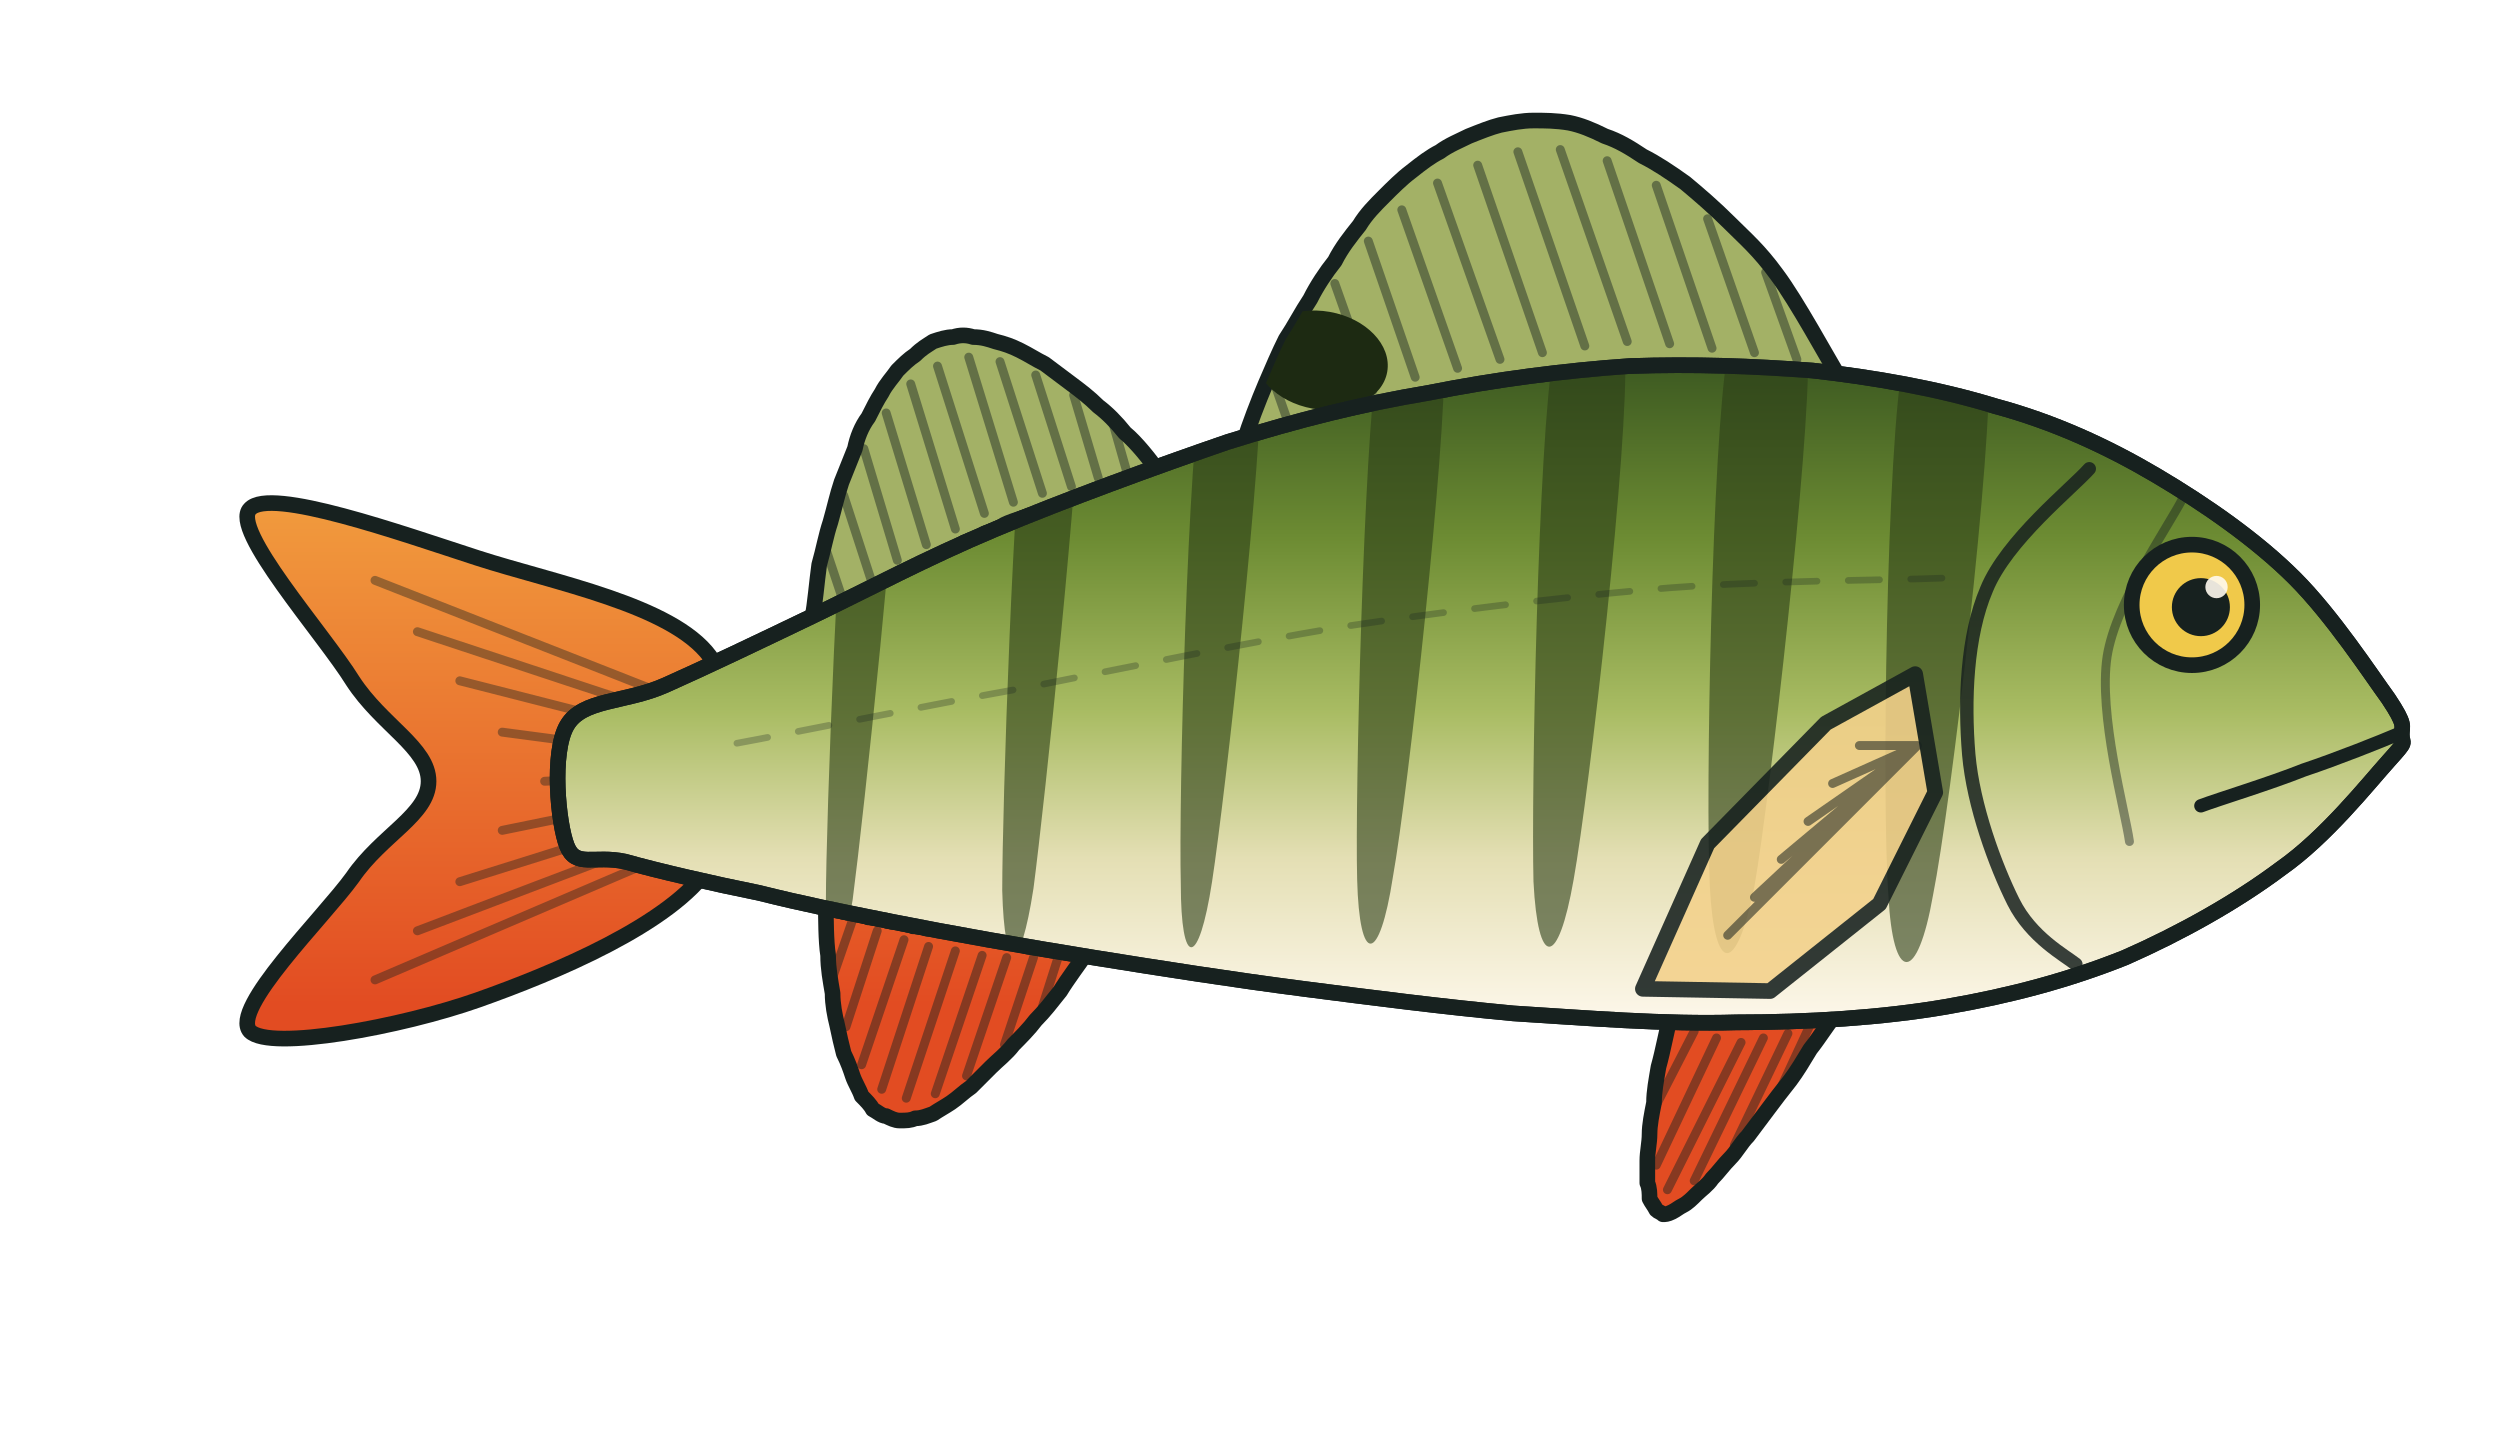
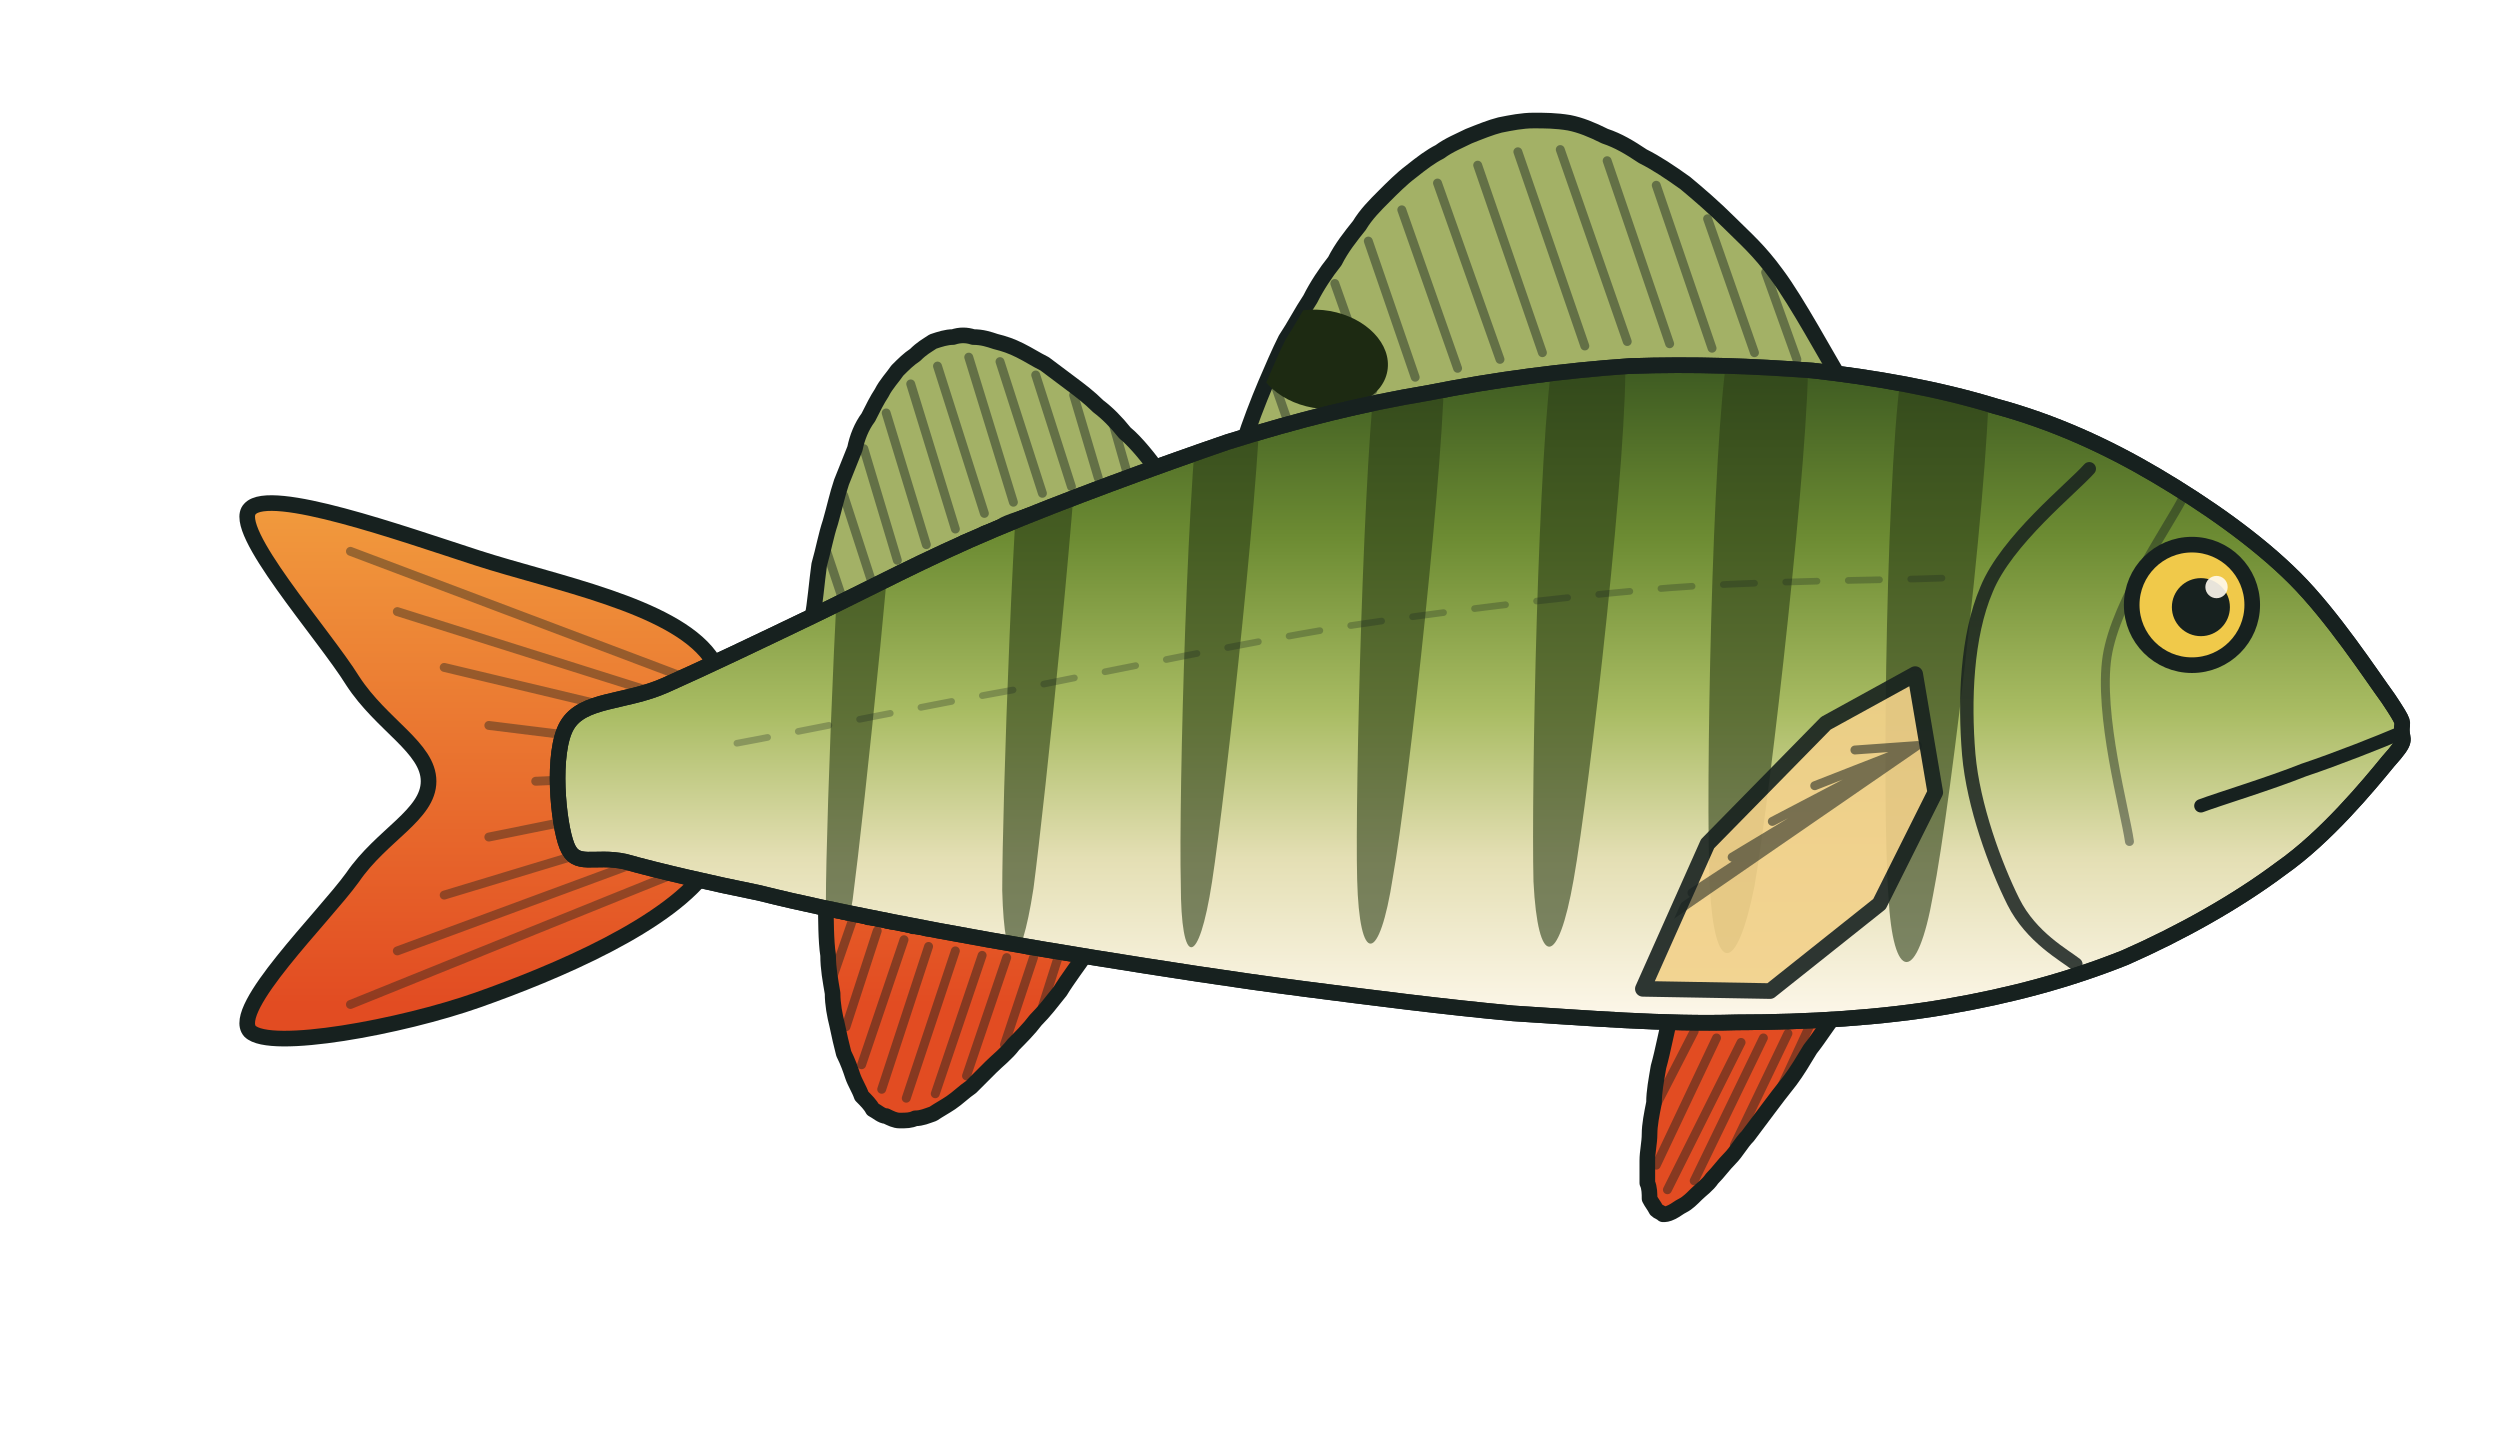
<svg xmlns="http://www.w3.org/2000/svg" viewBox="0 0 1120 640" width="1120" height="640">
  <g transform="translate(1070,330) scale(-1,1)">
    <defs>
      <linearGradient id="hud8" x1="0" y1="-166" x2="0" y2="132" gradientUnits="userSpaceOnUse">
        <stop offset="0" stop-color="#3D5A21" />
        <stop offset=".26" stop-color="#6D8C33" />
        <stop offset=".52" stop-color="#A9BC63" />
        <stop offset=".74" stop-color="#E4DFB4" />
        <stop offset="1" stop-color="#FFF9EE" />
      </linearGradient>
      <linearGradient id="ror8" x1="0" y1="-120" x2="0" y2="120" gradientUnits="userSpaceOnUse">
        <stop offset="0" stop-color="#F2A03F" />
        <stop offset="1" stop-color="#E24C22" />
      </linearGradient>
      <clipPath id="klip8">
-         <path d="M 0,-17 C 8,-28 25,-54 42,-71 C 59,-88 82,-104 104,-117 C 126,-130 150,-141 176,-148 C 202,-156 231,-161 258,-164 C 285,-166 311,-167 340,-166 C 369,-164 400,-160 430,-154 C 460,-149 488,-142 520,-132 C 552,-121 593,-106 624,-93 C 655,-80 681,-66 706,-54 C 731,-42 754,-31 772,-23 C 790,-15 809,-17 816,-5 C 823,7 820,39 816,49 C 812,59 804,53 790,56 C 776,60 750,66 730,70 C 710,75 695,78 670,83 C 645,88 611,94 580,99 C 549,104 517,109 486,113 C 455,117 424,121 392,124 C 360,126 324,129 292,128 C 260,128 227,126 198,121 C 169,116 143,109 118,99 C 93,88 68,74 48,59 C 28,45 9,21 0,11 C -9,1 -6,4 -6,-1 C -6,-5 -8,-5 0,-17 Z" />
+         <path d="M 0,-17 C 8,-28 25,-54 42,-71 C 59,-88 82,-104 104,-117 C 126,-130 150,-141 176,-148 C 202,-156 231,-161 258,-164 C 285,-166 311,-167 340,-166 C 369,-164 400,-160 430,-154 C 460,-149 488,-142 520,-132 C 552,-121 593,-106 624,-93 C 655,-80 681,-66 706,-54 C 731,-42 754,-31 772,-23 C 790,-15 809,-17 816,-5 C 823,7 820,39 816,49 C 812,59 804,53 790,56 C 776,60 750,66 730,70 C 710,75 695,78 670,83 C 645,88 611,94 580,99 C 549,104 517,109 486,113 C 455,117 424,121 392,124 C 360,126 324,129 292,128 C 260,128 227,126 198,121 C 169,116 143,109 118,99 C 93,88 68,74 48,59 C 28,45 9,22 0,11 C -9,1 -6,2 -6,-3 C -6,-7 -8,-5 0,-17 Z" />
      </clipPath>
      <clipPath id="ryg18">
        <path d="M 246,-161 C 251,-169 265,-195 274,-207 C 282,-218 288,-223 295,-230 C 302,-237 309,-243 315,-248 C 322,-253 328,-257 334,-260 C 340,-264 345,-267 351,-269 C 357,-272 362,-274 367,-275 C 373,-276 378,-276 383,-276 C 388,-276 393,-275 398,-274 C 402,-273 407,-271 412,-269 C 416,-267 421,-265 425,-262 C 429,-260 433,-257 438,-253 C 442,-250 446,-246 450,-242 C 454,-238 458,-234 461,-229 C 465,-224 469,-219 472,-213 C 476,-208 480,-202 483,-196 C 487,-190 490,-184 494,-178 C 497,-172 500,-165 503,-158 C 506,-151 511,-138 512,-134 C 513,-130 514,-133 512,-134 C 510,-134 502,-136 497,-138 C 492,-139 487,-140 482,-141 C 478,-143 473,-144 468,-145 C 463,-146 458,-148 453,-149 C 448,-150 443,-151 438,-152 C 433,-153 428,-154 423,-155 C 418,-156 413,-157 409,-157 C 404,-158 399,-159 394,-159 C 389,-160 384,-161 379,-161 C 374,-162 369,-162 364,-163 C 359,-164 354,-164 349,-165 C 345,-165 340,-166 335,-166 C 330,-166 325,-166 320,-165 C 315,-165 310,-165 305,-165 C 300,-165 295,-165 290,-165 C 285,-164 280,-164 276,-164 C 271,-164 266,-164 261,-164 C 256,-163 248,-162 246,-161 C 244,-161 241,-154 246,-161 Z" />
      </clipPath>
      <clipPath id="ryg28">
        <path d="M 552,-120 C 554,-123 561,-132 566,-136 C 570,-141 574,-145 578,-148 C 582,-152 586,-155 590,-158 C 594,-161 598,-164 602,-167 C 606,-169 609,-171 613,-173 C 617,-175 620,-176 624,-177 C 627,-178 630,-179 634,-179 C 637,-180 640,-180 643,-179 C 646,-179 649,-178 652,-177 C 655,-175 657,-174 660,-171 C 663,-169 665,-167 668,-164 C 670,-161 673,-158 675,-154 C 677,-151 679,-147 681,-143 C 684,-139 686,-134 687,-129 C 689,-124 691,-119 693,-114 C 695,-108 696,-103 698,-96 C 700,-90 701,-84 703,-77 C 704,-70 705,-58 706,-54 C 707,-50 707,-53 706,-54 C 705,-54 700,-56 697,-58 C 695,-59 692,-61 689,-62 C 686,-63 683,-65 680,-66 C 677,-67 675,-69 672,-70 C 669,-72 666,-73 663,-74 C 660,-76 658,-77 655,-78 C 652,-80 649,-81 646,-83 C 643,-84 640,-85 638,-87 C 635,-88 632,-89 629,-91 C 626,-92 623,-93 620,-95 C 618,-96 615,-97 612,-98 C 609,-99 606,-100 603,-101 C 600,-102 598,-103 595,-104 C 592,-105 589,-106 586,-107 C 583,-109 581,-110 578,-111 C 575,-112 572,-113 569,-114 C 566,-115 563,-116 561,-117 C 558,-118 553,-120 552,-120 C 551,-121 550,-117 552,-120 Z" />
      </clipPath>
      <clipPath id="gat8">
        <path d="M 584,98 C 586,101 592,109 595,114 C 599,119 602,123 606,127 C 609,131 613,135 616,138 C 619,142 623,145 626,148 C 629,151 632,154 635,157 C 638,159 641,162 644,164 C 647,166 649,167 652,169 C 655,170 657,171 660,171 C 662,172 664,172 667,172 C 669,172 671,171 673,170 C 675,170 677,168 679,167 C 680,165 682,163 684,161 C 685,158 687,155 688,152 C 689,149 690,146 692,142 C 693,138 694,134 695,129 C 696,125 697,120 697,115 C 698,109 699,104 699,98 C 700,92 700,80 700,77 C 700,73 701,76 700,77 C 699,77 696,78 694,78 C 691,79 689,79 687,79 C 685,80 683,80 681,81 C 679,81 676,82 674,82 C 672,83 670,83 668,83 C 666,84 663,84 661,85 C 659,85 657,85 655,86 C 653,86 651,86 648,87 C 646,87 644,88 642,88 C 640,88 638,89 636,89 C 633,89 631,90 629,90 C 627,91 625,91 623,91 C 621,92 618,92 616,92 C 614,93 612,93 610,94 C 608,94 605,94 603,95 C 601,95 599,95 597,96 C 595,96 593,97 590,97 C 588,97 585,98 584,98 C 583,98 582,96 584,98 Z" />
      </clipPath>
      <clipPath id="bug8">
        <path d="M 248,125 C 250,127 255,135 259,140 C 262,145 265,150 268,154 C 272,159 275,163 278,167 C 281,171 284,175 287,179 C 290,182 292,186 295,189 C 298,192 300,195 303,198 C 305,201 308,203 310,205 C 312,207 314,209 316,210 C 318,211 319,212 321,213 C 323,214 324,214 325,214 C 326,213 327,213 328,212 C 329,210 330,209 331,207 C 331,205 331,202 332,200 C 332,197 332,194 332,190 C 332,186 331,182 331,178 C 331,174 330,169 329,164 C 329,159 328,154 327,148 C 325,141 323,130 322,127 C 321,123 323,126 322,127 C 321,127 319,127 318,127 C 317,127 315,127 314,127 C 312,127 311,127 310,127 C 308,127 307,127 306,127 C 304,127 303,128 301,128 C 300,128 299,128 297,128 C 296,128 295,128 293,128 C 292,128 290,128 289,128 C 288,128 286,128 285,128 C 284,127 282,127 281,127 C 280,127 278,127 277,127 C 275,127 274,127 273,127 C 271,127 270,126 269,126 C 267,126 266,126 264,126 C 263,126 262,126 260,126 C 259,126 258,126 256,125 C 255,125 253,125 252,125 C 251,125 249,125 248,125 C 247,125 246,122 248,125 Z" />
      </clipPath>
      <clipPath id="hale8">
        <path d="M 752,-36 C 769,-59 822,-69 856,-80 C 890,-91 949,-112 958,-102 C 967,-93 925,-46 912,-25 C 899,-5 878,5 878,20 C 878,35 899,44 912,63 C 925,81 967,122 958,132 C 949,141 890,130 856,118 C 822,106 769,84 752,58 C 735,32 735,-13 752,-36 Z" />
      </clipPath>
      <clipPath id="bryst8">
        <path d="M 212,-28 L 252,-6 L 305,48 L 334,113 L 277,114 L 228,75 L 203,25 Z" />
      </clipPath>
    </defs>
    <g fill="none" stroke="#17211F" stroke-width="7" stroke-linejoin="round" stroke-linecap="round">
      <path d="M 246,-161 C 251,-169 265,-195 274,-207 C 282,-218 288,-223 295,-230 C 302,-237 309,-243 315,-248 C 322,-253 328,-257 334,-260 C 340,-264 345,-267 351,-269 C 357,-272 362,-274 367,-275 C 373,-276 378,-276 383,-276 C 388,-276 393,-275 398,-274 C 402,-273 407,-271 412,-269 C 416,-267 421,-265 425,-262 C 429,-260 433,-257 438,-253 C 442,-250 446,-246 450,-242 C 454,-238 458,-234 461,-229 C 465,-224 469,-219 472,-213 C 476,-208 480,-202 483,-196 C 487,-190 490,-184 494,-178 C 497,-172 500,-165 503,-158 C 506,-151 511,-138 512,-134 C 513,-130 514,-133 512,-134 C 510,-134 502,-136 497,-138 C 492,-139 487,-140 482,-141 C 478,-143 473,-144 468,-145 C 463,-146 458,-148 453,-149 C 448,-150 443,-151 438,-152 C 433,-153 428,-154 423,-155 C 418,-156 413,-157 409,-157 C 404,-158 399,-159 394,-159 C 389,-160 384,-161 379,-161 C 374,-162 369,-162 364,-163 C 359,-164 354,-164 349,-165 C 345,-165 340,-166 335,-166 C 330,-166 325,-166 320,-165 C 315,-165 310,-165 305,-165 C 300,-165 295,-165 290,-165 C 285,-164 280,-164 276,-164 C 271,-164 266,-164 261,-164 C 256,-163 248,-162 246,-161 C 244,-161 241,-154 246,-161 Z" fill="#A3B166" />
      <g clip-path="url(#ryg18)">
        <path d="M 265,-169 L 279,-208 M 284,-172 L 305,-232 M 303,-174 L 328,-247 M 322,-176 L 350,-258 M 341,-177 L 371,-263 M 360,-175 L 390,-262 M 379,-172 L 408,-256 M 398,-169 L 426,-248 M 417,-165 L 442,-236 M 436,-161 L 457,-222 M 455,-155 L 472,-203 M 474,-148 L 486,-183 M 493,-141 L 500,-161" stroke-width="4" opacity=".45" />
      </g>
      <path d="M 552,-120 C 554,-123 561,-132 566,-136 C 570,-141 574,-145 578,-148 C 582,-152 586,-155 590,-158 C 594,-161 598,-164 602,-167 C 606,-169 609,-171 613,-173 C 617,-175 620,-176 624,-177 C 627,-178 630,-179 634,-179 C 637,-180 640,-180 643,-179 C 646,-179 649,-178 652,-177 C 655,-175 657,-174 660,-171 C 663,-169 665,-167 668,-164 C 670,-161 673,-158 675,-154 C 677,-151 679,-147 681,-143 C 684,-139 686,-134 687,-129 C 689,-124 691,-119 693,-114 C 695,-108 696,-103 698,-96 C 700,-90 701,-84 703,-77 C 704,-70 705,-58 706,-54 C 707,-50 707,-53 706,-54 C 705,-54 700,-56 697,-58 C 695,-59 692,-61 689,-62 C 686,-63 683,-65 680,-66 C 677,-67 675,-69 672,-70 C 669,-72 666,-73 663,-74 C 660,-76 658,-77 655,-78 C 652,-80 649,-81 646,-83 C 643,-84 640,-85 638,-87 C 635,-88 632,-89 629,-91 C 626,-92 623,-93 620,-95 C 618,-96 615,-97 612,-98 C 609,-99 606,-100 603,-101 C 600,-102 598,-103 595,-104 C 592,-105 589,-106 586,-107 C 583,-109 581,-110 578,-111 C 575,-112 572,-113 569,-114 C 566,-115 563,-116 561,-117 C 558,-118 553,-120 552,-120 C 551,-121 550,-117 552,-120 Z" fill="#A3B166" />
      <g clip-path="url(#ryg28)">
        <path d="M 565,-118 L 571,-139 M 578,-116 L 589,-153 M 590,-112 L 606,-162 M 603,-109 L 622,-168 M 616,-105 L 636,-170 M 629,-100 L 650,-166 M 642,-93 L 662,-158 M 655,-86 L 673,-145 M 668,-79 L 683,-129 M 680,-71 L 692,-108 M 693,-63 L 700,-84" stroke-width="4" opacity=".45" />
      </g>
      <path d="M 584,98 C 586,101 592,109 595,114 C 599,119 602,123 606,127 C 609,131 613,135 616,138 C 619,142 623,145 626,148 C 629,151 632,154 635,157 C 638,159 641,162 644,164 C 647,166 649,167 652,169 C 655,170 657,171 660,171 C 662,172 664,172 667,172 C 669,172 671,171 673,170 C 675,170 677,168 679,167 C 680,165 682,163 684,161 C 685,158 687,155 688,152 C 689,149 690,146 692,142 C 693,138 694,134 695,129 C 696,125 697,120 697,115 C 698,109 699,104 699,98 C 700,92 700,80 700,77 C 700,73 701,76 700,77 C 699,77 696,78 694,78 C 691,79 689,79 687,79 C 685,80 683,80 681,81 C 679,81 676,82 674,82 C 672,83 670,83 668,83 C 666,84 663,84 661,85 C 659,85 657,85 655,86 C 653,86 651,86 648,87 C 646,87 644,88 642,88 C 640,88 638,89 636,89 C 633,89 631,90 629,90 C 627,91 625,91 623,91 C 621,92 618,92 616,92 C 614,93 612,93 610,94 C 608,94 605,94 603,95 C 601,95 599,95 597,96 C 595,96 593,97 590,97 C 588,97 585,98 584,98 C 583,98 582,96 584,98 Z" fill="url(#ror8)" />
      <g clip-path="url(#gat8)">
        <path d="M 596,99 L 603,121 M 607,99 L 620,138 M 619,99 L 637,152 M 630,98 L 651,160 M 642,96 L 664,162 M 654,94 L 675,158 M 665,91 L 684,147 M 677,87 L 691,130 M 688,82 L 697,108" stroke-width="4" opacity=".45" />
      </g>
      <path d="M 248,125 C 250,127 255,135 259,140 C 262,145 265,150 268,154 C 272,159 275,163 278,167 C 281,171 284,175 287,179 C 290,182 292,186 295,189 C 298,192 300,195 303,198 C 305,201 308,203 310,205 C 312,207 314,209 316,210 C 318,211 319,212 321,213 C 323,214 324,214 325,214 C 326,213 327,213 328,212 C 329,210 330,209 331,207 C 331,205 331,202 332,200 C 332,197 332,194 332,190 C 332,186 331,182 331,178 C 331,174 330,169 329,164 C 329,159 328,154 327,148 C 325,141 323,130 322,127 C 321,123 323,126 322,127 C 321,127 319,127 318,127 C 317,127 315,127 314,127 C 312,127 311,127 310,127 C 308,127 307,127 306,127 C 304,127 303,128 301,128 C 300,128 299,128 297,128 C 296,128 295,128 293,128 C 292,128 290,128 289,128 C 288,128 286,128 285,128 C 284,127 282,127 281,127 C 280,127 278,127 277,127 C 275,127 274,127 273,127 C 271,127 270,126 269,126 C 267,126 266,126 264,126 C 263,126 262,126 260,126 C 259,126 258,126 256,125 C 255,125 253,125 252,125 C 251,125 249,125 248,125 C 247,125 246,122 248,125 Z" fill="url(#ror8)" />
      <g clip-path="url(#bug8)">
        <path d="M 259,129 L 272,157 M 269,133 L 293,183 M 280,135 L 311,199 M 290,137 L 323,203 M 301,135 L 328,192 M 311,132 L 329,167" stroke-width="4" opacity=".45" />
      </g>
      <path d="M 752,-36 C 769,-59 822,-69 856,-80 C 890,-91 949,-112 958,-102 C 967,-93 925,-46 912,-25 C 899,-5 878,5 878,20 C 878,35 899,44 912,63 C 925,81 967,122 958,132 C 949,141 890,130 856,118 C 822,106 769,84 752,58 C 735,32 735,-13 752,-36 Z" fill="url(#ror8)" />
      <g clip-path="url(#hale8)">
-         <path d="M 762,-15 L 902,-70 M 762,-7 L 883,-47 M 762,1 L 864,-25 M 762,9 L 845,-2 M 762,17 L 826,20 M 762,25 L 845,42 M 762,33 L 864,65 M 762,41 L 883,87 M 762,49 L 902,109" stroke-width="4" opacity=".4" />
+         <path d="M 762,-26 L 913,-83 M 762,-15 L 892,-56 M 762,-5 L 871,-31 M 762,6 L 851,-5 M 762,17 L 830,20 M 762,27 L 851,45 M 762,38 L 871,71 M 762,48 L 892,96 M 762,59 L 913,120" stroke-width="4" opacity=".4" />
      </g>
      <g clip-path="url(#ryg18)">
-         <ellipse cx="478.0" cy="-168.6" rx="30" ry="22" fill="#1D2A12" stroke="none" transform="rotate(-10 478 -169)" />
+         <ellipse cx="478" cy="-169" rx="30" ry="22" fill="#1D2A12" stroke="none" transform="rotate(-10 478 -169)" />
      </g>
-       <path d="M 0,-17 C 8,-28 25,-54 42,-71 C 59,-88 82,-104 104,-117 C 126,-130 150,-141 176,-148 C 202,-156 231,-161 258,-164 C 285,-166 311,-167 340,-166 C 369,-164 400,-160 430,-154 C 460,-149 488,-142 520,-132 C 552,-121 593,-106 624,-93 C 655,-80 681,-66 706,-54 C 731,-42 754,-31 772,-23 C 790,-15 809,-17 816,-5 C 823,7 820,39 816,49 C 812,59 804,53 790,56 C 776,60 750,66 730,70 C 710,75 695,78 670,83 C 645,88 611,94 580,99 C 549,104 517,109 486,113 C 455,117 424,121 392,124 C 360,126 324,129 292,128 C 260,128 227,126 198,121 C 169,116 143,109 118,99 C 93,88 68,74 48,59 C 28,45 9,21 0,11 C -9,1 -6,4 -6,-1 C -6,-5 -8,-5 0,-17 Z" fill="url(#hud8)" />
+       <path d="M 0,-17 C 8,-28 25,-54 42,-71 C 59,-88 82,-104 104,-117 C 126,-130 150,-141 176,-148 C 202,-156 231,-161 258,-164 C 285,-166 311,-167 340,-166 C 369,-164 400,-160 430,-154 C 460,-149 488,-142 520,-132 C 552,-121 593,-106 624,-93 C 655,-80 681,-66 706,-54 C 731,-42 754,-31 772,-23 C 790,-15 809,-17 816,-5 C 823,7 820,39 816,49 C 812,59 804,53 790,56 C 776,60 750,66 730,70 C 710,75 695,78 670,83 C 645,88 611,94 580,99 C 549,104 517,109 486,113 C 455,117 424,121 392,124 C 360,126 324,129 292,128 C 260,128 227,126 198,121 C 169,116 143,109 118,99 C 93,88 68,74 48,59 C 28,45 9,22 0,11 C -9,1 -6,2 -6,-3 C -6,-7 -8,-5 0,-17 Z" fill="url(#hud8)" />
      <g clip-path="url(#klip8)" stroke="none">
        <path d="M 179,-170 C 181,-211 209,-211 217,-171 C 225,-131 227,31 224,71 C 222,111 211,111 204,71 C 196,31 177,-130 179,-170 Z" fill="#2C3E17" opacity=".6" />
        <path d="M 260,-172 C 262,-211 288,-212 296,-172 C 303,-132 306,27 304,67 C 302,107 292,107 284,67 C 277,27 259,-132 260,-172 Z" fill="#2C3E17" opacity=".6" />
        <path d="M 342,-172 C 343,-211 367,-211 374,-172 C 381,-132 384,25 383,65 C 381,104 372,104 365,64 C 358,25 340,-133 342,-172 Z" fill="#2C3E17" opacity=".6" />
        <path d="M 423,-170 C 424,-209 446,-208 453,-169 C 459,-130 463,25 462,64 C 461,103 452,102 446,63 C 439,24 422,-132 423,-170 Z" fill="#2C3E17" opacity=".6" />
        <path d="M 505,-167 C 505,-205 525,-204 531,-165 C 538,-126 542,28 541,66 C 541,104 533,104 527,65 C 521,26 504,-128 505,-167 Z" fill="#2C3E17" opacity=".6" />
        <path d="M 586,-161 C 586,-198 604,-197 610,-158 C 616,-120 621,32 621,69 C 620,107 613,107 607,68 C 602,30 586,-123 586,-161 Z" fill="#2C3E17" opacity=".6" />
        <path d="M 667,-153 C 667,-191 683,-189 689,-151 C 694,-113 700,36 700,74 C 700,111 694,110 688,73 C 683,35 667,-116 667,-153 Z" fill="#2C3E17" opacity=".6" />
      </g>
-       <path d="M 0,-17 C 8,-28 25,-54 42,-71 C 59,-88 82,-104 104,-117 C 126,-130 150,-141 176,-148 C 202,-156 231,-161 258,-164 C 285,-166 311,-167 340,-166 C 369,-164 400,-160 430,-154 C 460,-149 488,-142 520,-132 C 552,-121 593,-106 624,-93 C 655,-80 681,-66 706,-54 C 731,-42 754,-31 772,-23 C 790,-15 809,-17 816,-5 C 823,7 820,39 816,49 C 812,59 804,53 790,56 C 776,60 750,66 730,70 C 710,75 695,78 670,83 C 645,88 611,94 580,99 C 549,104 517,109 486,113 C 455,117 424,121 392,124 C 360,126 324,129 292,128 C 260,128 227,126 198,121 C 169,116 143,109 118,99 C 93,88 68,74 48,59 C 28,45 9,21 0,11 C -9,1 -6,4 -6,-1 C -6,-5 -8,-5 0,-17 Z" />
+       <path d="M 0,-17 C 8,-28 25,-54 42,-71 C 59,-88 82,-104 104,-117 C 126,-130 150,-141 176,-148 C 202,-156 231,-161 258,-164 C 285,-166 311,-167 340,-166 C 369,-164 400,-160 430,-154 C 460,-149 488,-142 520,-132 C 552,-121 593,-106 624,-93 C 655,-80 681,-66 706,-54 C 731,-42 754,-31 772,-23 C 790,-15 809,-17 816,-5 C 823,7 820,39 816,49 C 812,59 804,53 790,56 C 776,60 750,66 730,70 C 710,75 695,78 670,83 C 645,88 611,94 580,99 C 549,104 517,109 486,113 C 455,117 424,121 392,124 C 360,126 324,129 292,128 C 260,128 227,126 198,121 C 169,116 143,109 118,99 C 93,88 68,74 48,59 C 28,45 9,22 0,11 C -9,1 -6,2 -6,-3 C -6,-7 -8,-5 0,-17 Z" />
      <path d="M 134,-120 C 142,-111 171,-88 180,-66 C 189,-45 190,-16 188,8 C 186,31 176,58 168,74 C 160,90 145,98 140,102" stroke-width="6" opacity=".85" />
      <path d="M 92,-107 C 98,-95 122,-61 126,-36 C 130,-10 118,33 116,47" stroke-width="4" opacity=".45" />
      <path d="M 200,-71 C 222,-70 285,-70 330,-66 C 375,-62 423,-56 470,-49 C 517,-41 565,-31 610,-22 C 655,-14 718,-1 740,3" stroke-width="3" opacity=".28" stroke-dasharray="14 14" />
      <path d="M -4,-1 C 3,2 23,10 38,15 C 53,21 76,28 84,31" stroke-width="6" />
      <circle cx="88" cy="-59" r="27" fill="#F0C94A" />
      <circle cx="84" cy="-58" r="13" fill="#17211F" stroke="none" />
      <circle cx="77" cy="-67" r="5" fill="#FFF9EE" stroke="none" opacity=".9" />
-       <path d="M 212,-28 L 252,-6 L 305,48 L 334,113 L 277,114 L 228,75 L 203,25 Z" fill="#F2D08A" opacity=".88" />
+       <path d="M 212,-28 L 252,-6 L 305,48 L 334,113 L 277,114 L 228,75 L 203,25 Z" fill="#F2D08A" opacity=".9" />
      <g clip-path="url(#bryst8)">
-         <path d="M 211,4 L 237,4 M 211,4 L 249,21 M 211,4 L 260,38 M 211,4 L 272,55 M 211,4 L 284,72 M 211,4 L 296,89" stroke-width="4" opacity=".55" />
+         <path d="M 211,4 L 239,6 M 211,4 L 257,22 M 211,4 L 276,38 M 211,4 L 294,54 M 211,4 L 312,70 M 211,4 L 330,86" stroke-width="4" opacity=".55" />
      </g>
    </g>
  </g>
</svg>
